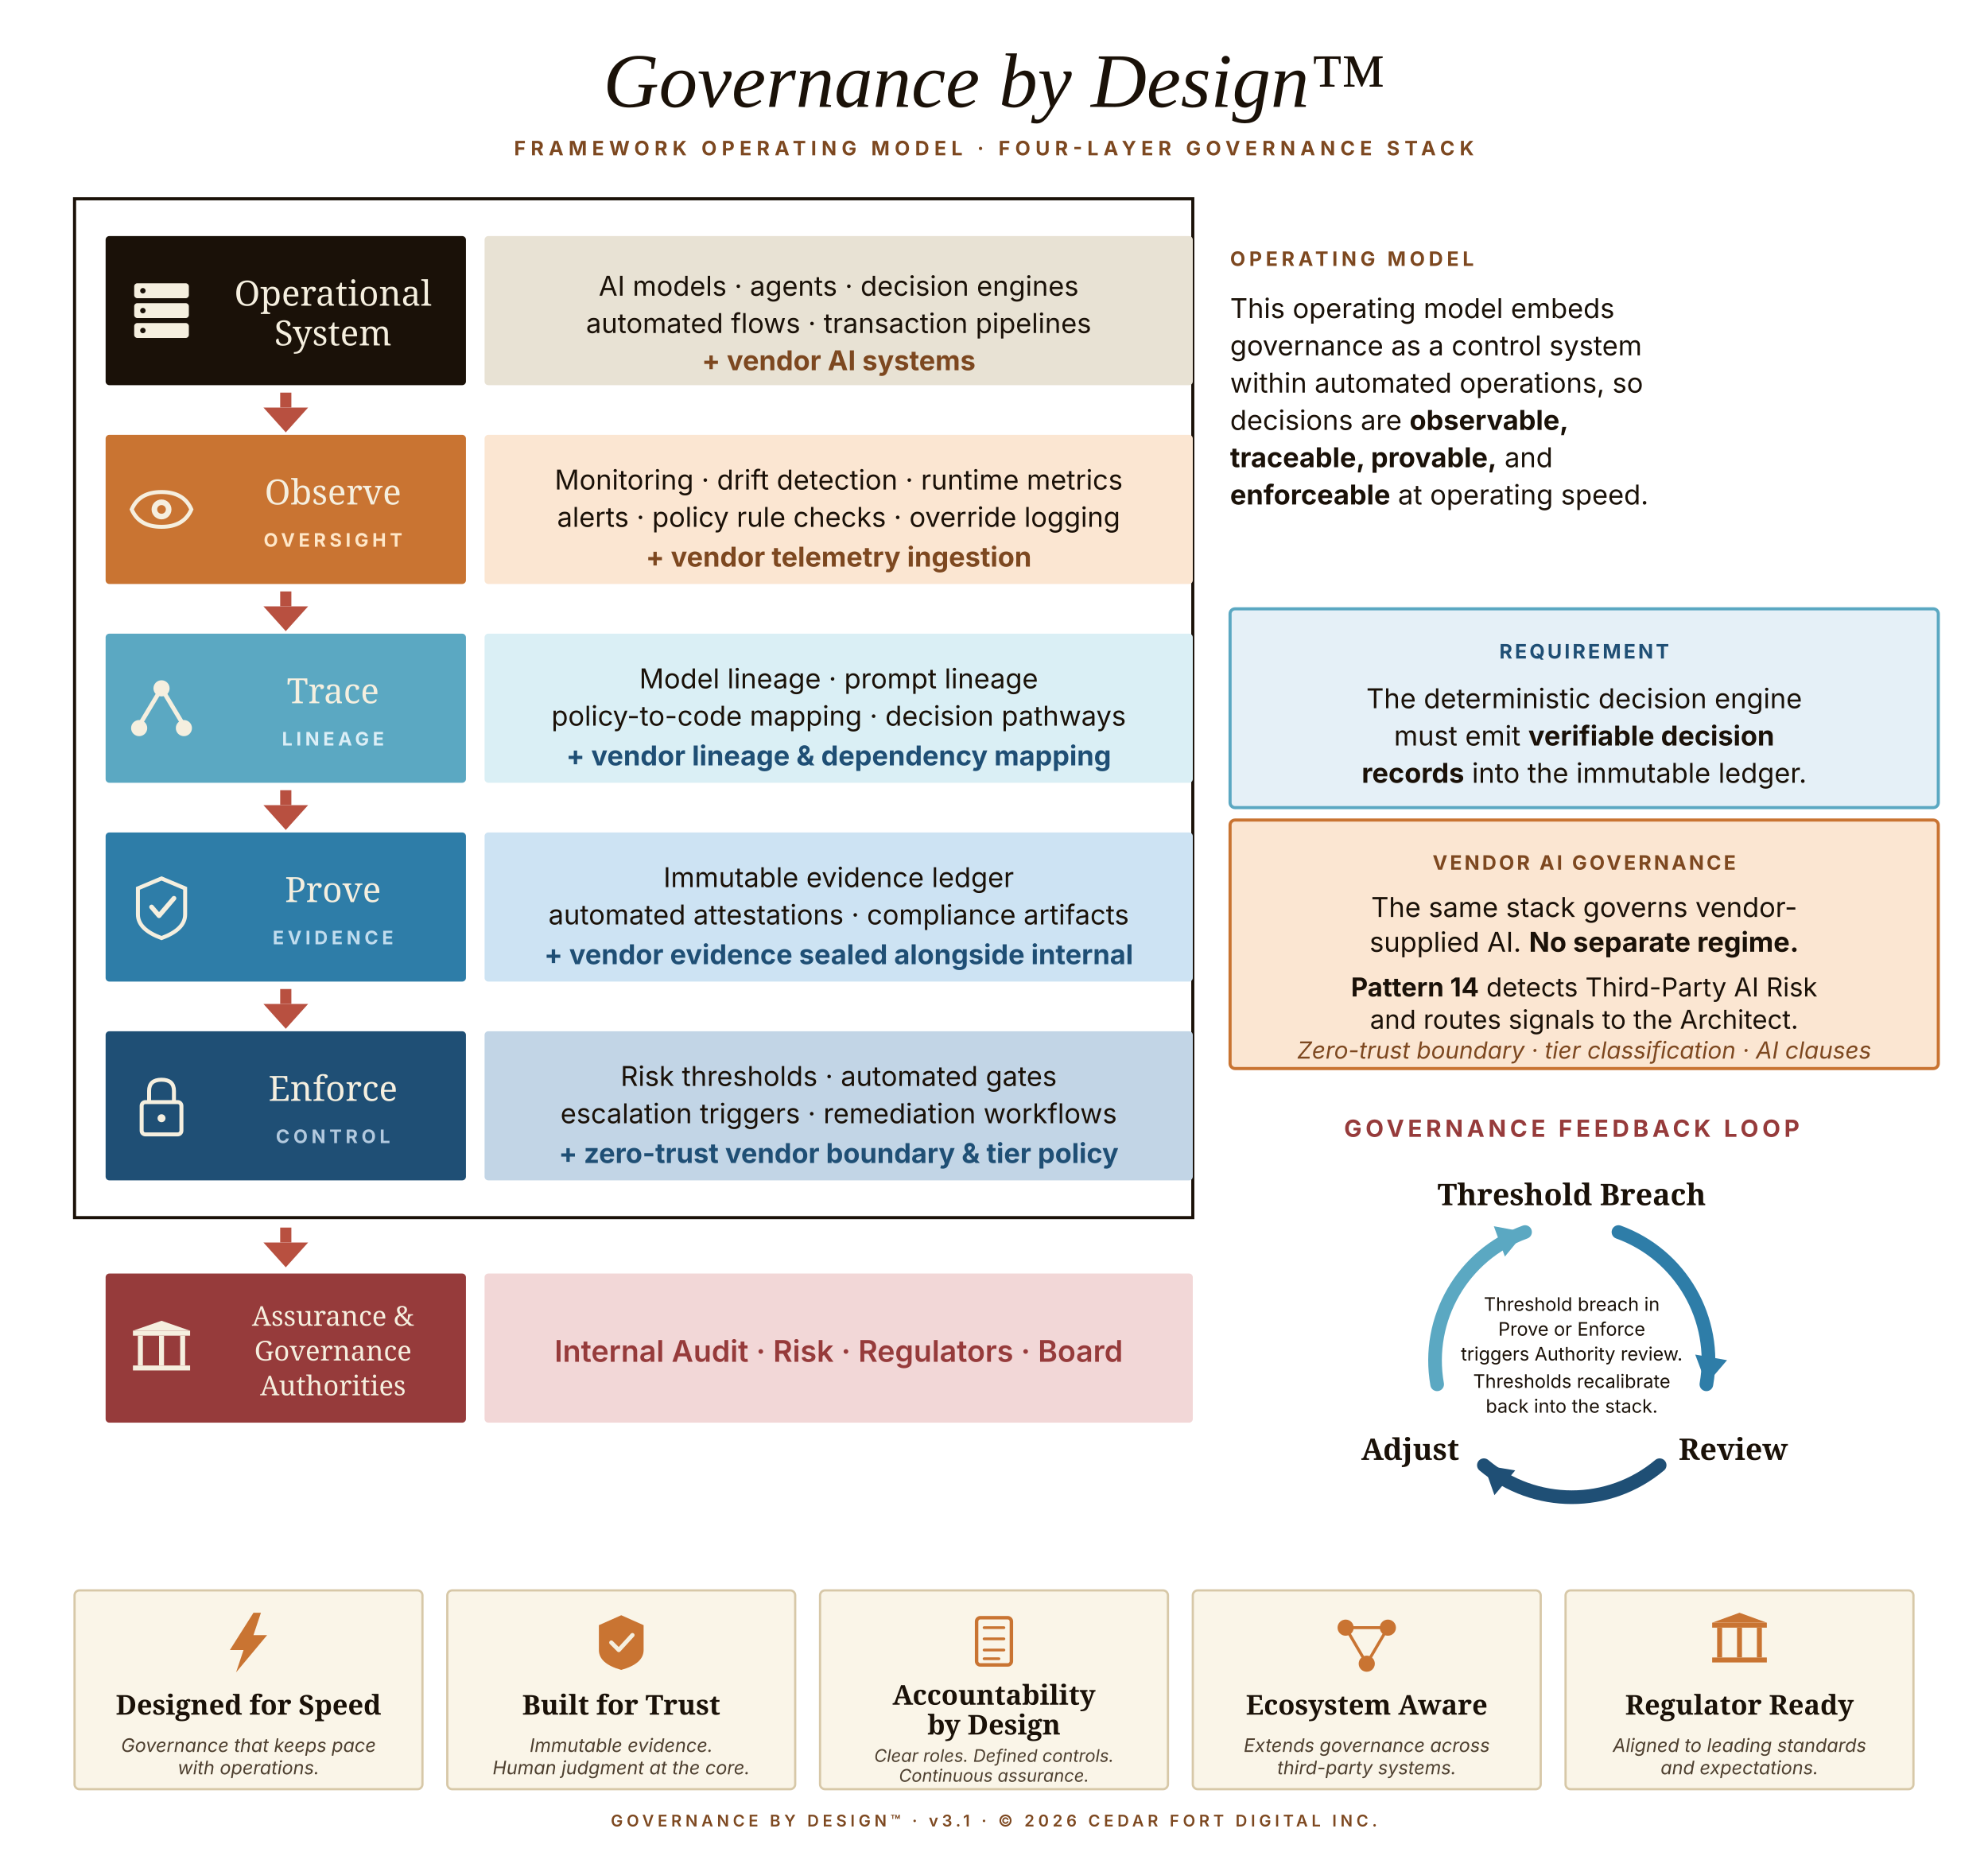
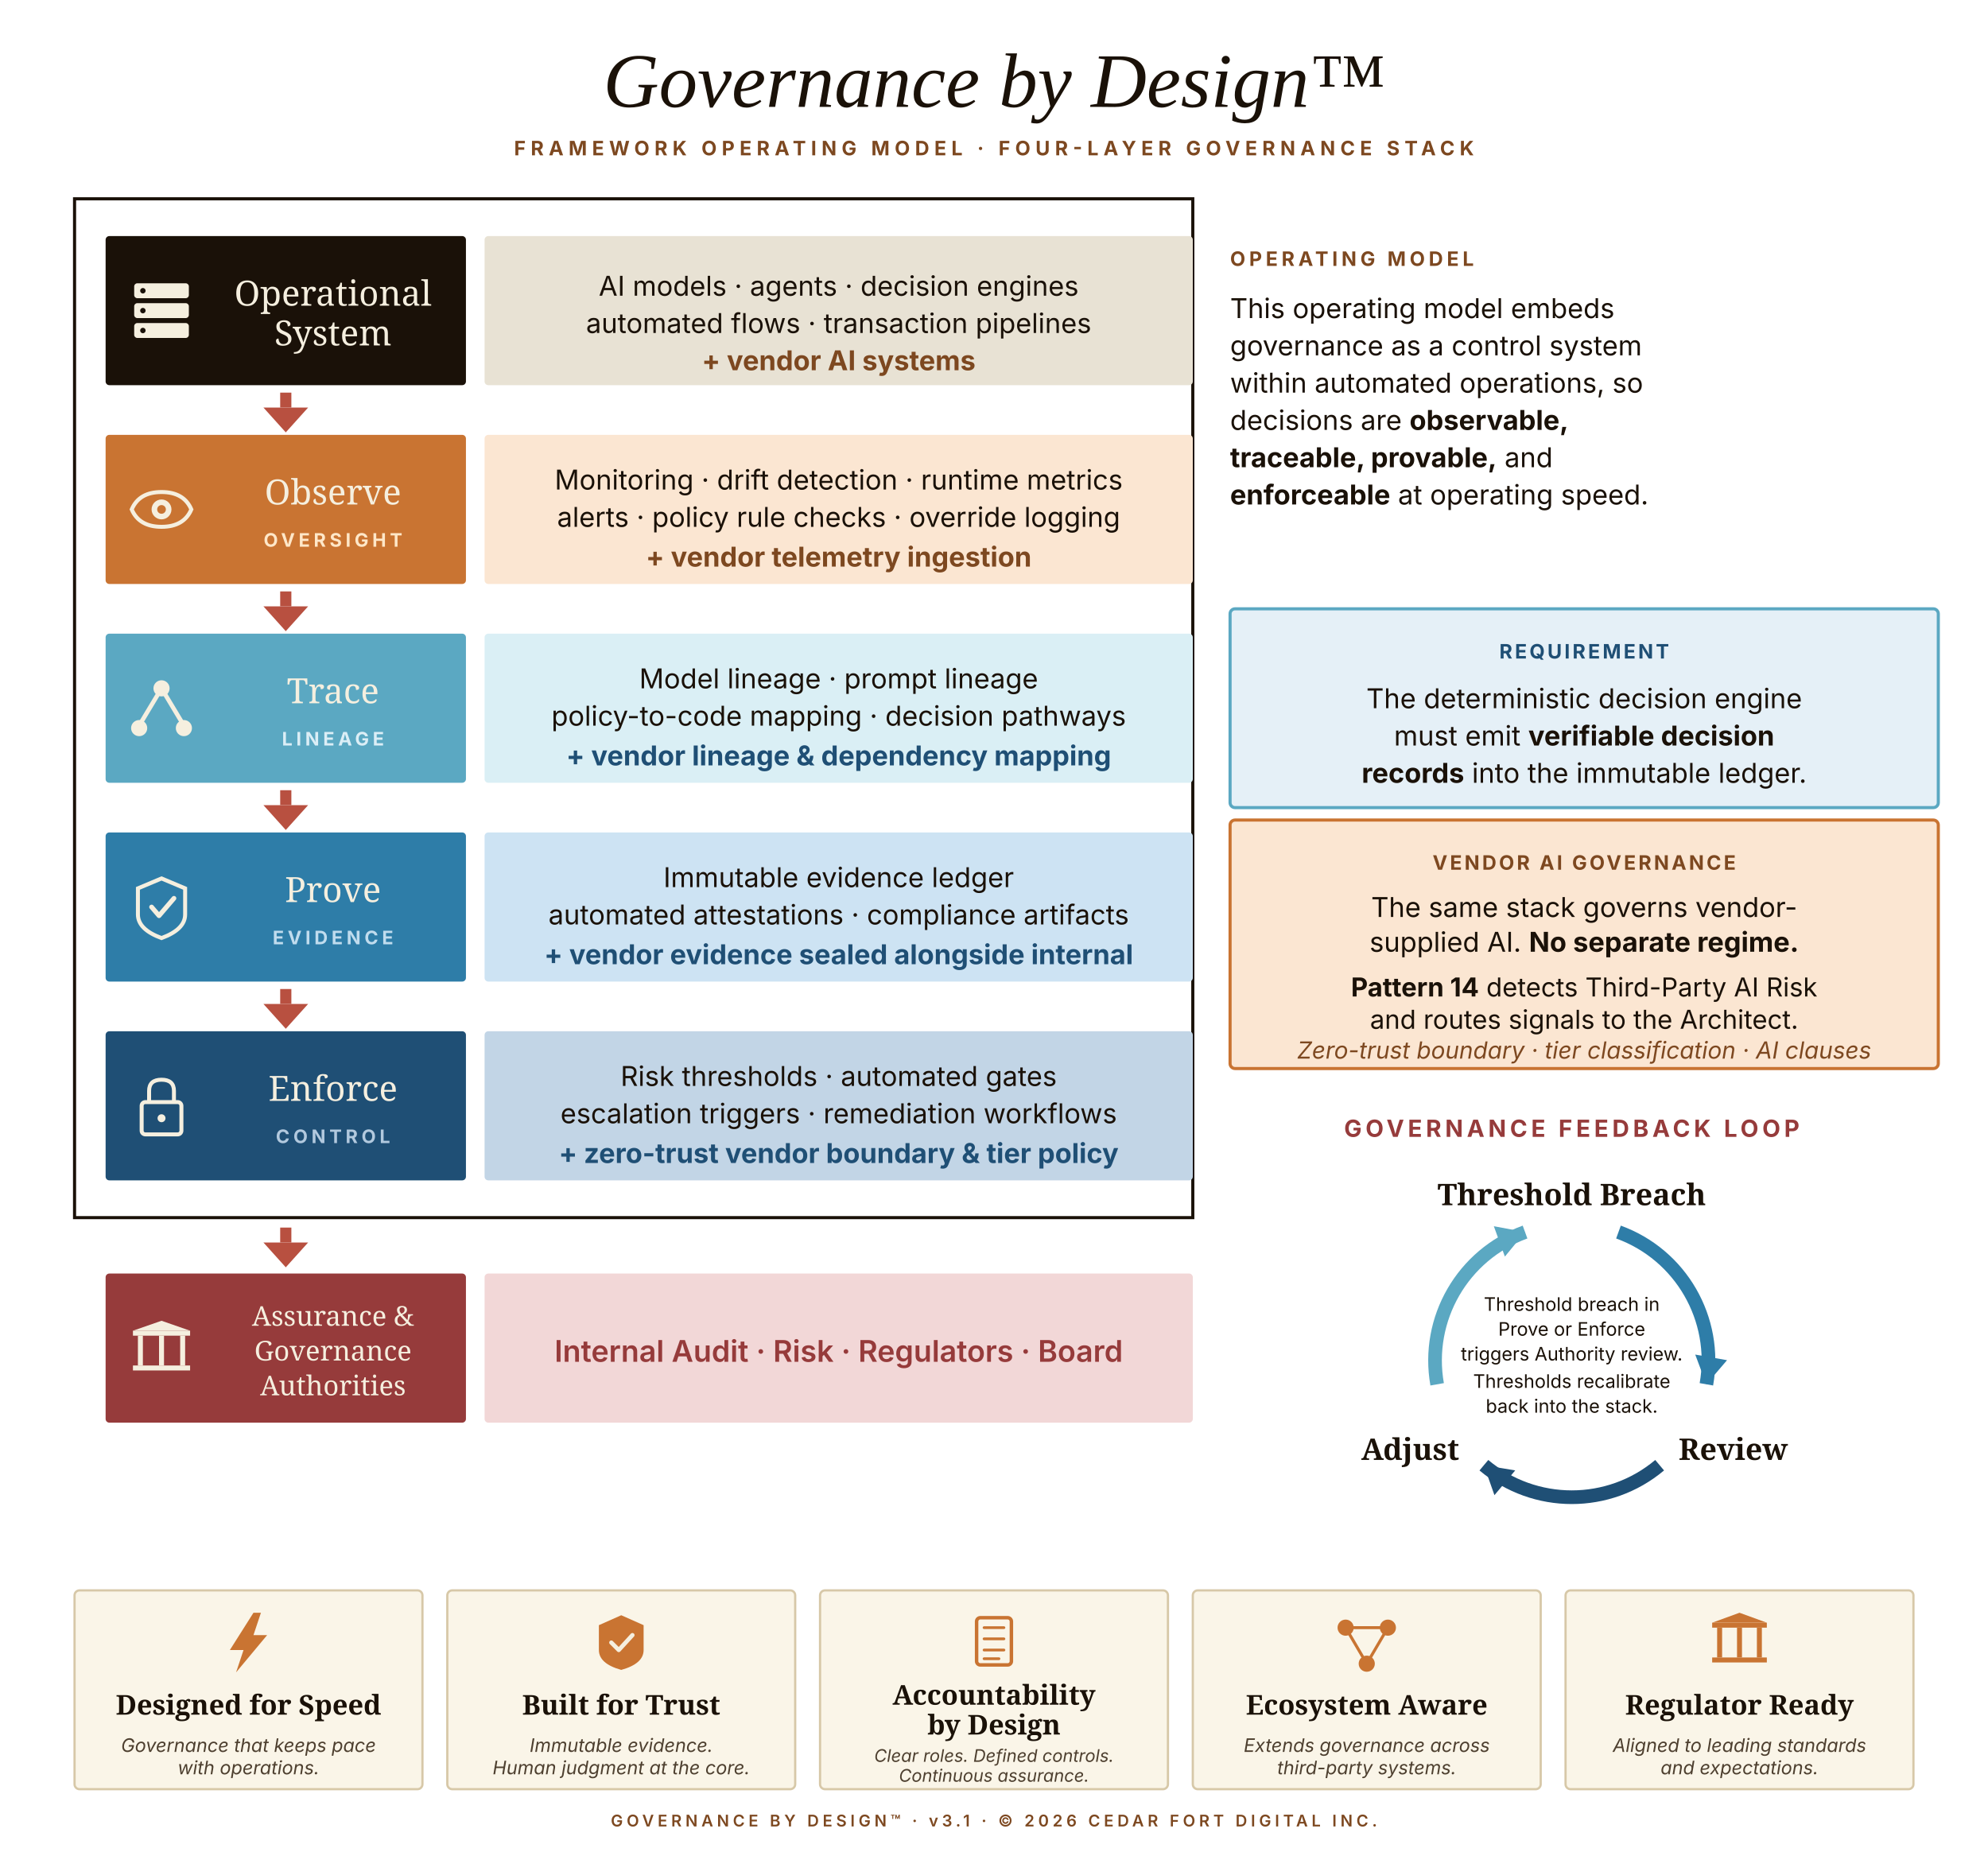
<svg xmlns="http://www.w3.org/2000/svg" viewBox="0 0 1600 1490" font-family="-apple-system, BlinkMacSystemFont, 'Segoe UI', 'Inter', Arial, sans-serif">
  <text x="800" y="86" text-anchor="middle" font-family="'Fraunces', Georgia, 'Times New Roman', serif" font-style="italic" font-size="62" font-weight="500" fill="#1A1108">Governance by Design™</text>
  <text x="800" y="125" text-anchor="middle" font-size="16" font-weight="700" letter-spacing="4" fill="#7D4820">FRAMEWORK OPERATING MODEL · FOUR-LAYER GOVERNANCE STACK</text>
  <rect x="60" y="160" width="900" height="820" fill="none" stroke="#1A1108" stroke-width="2.5" />
  <g transform="translate(85 190)">
    <rect width="290" height="120" rx="3" fill="#1A1108" />
    <g transform="translate(45 60)" fill="#F5EFDF">
      <rect x="-22" y="-22" width="44" height="12" rx="2.5" />
      <rect x="-22" y="-6" width="44" height="12" rx="2.5" />
      <rect x="-22" y="10" width="44" height="12" rx="2.5" />
      <circle cx="-15" cy="-16" r="2.2" fill="#1A1108" />
      <circle cx="-15" cy="0" r="2.2" fill="#1A1108" />
      <circle cx="-15" cy="16" r="2.2" fill="#1A1108" />
    </g>
    <text x="183" y="56" text-anchor="middle" font-family="'Fraunces', Georgia, serif" font-size="28" font-weight="500" fill="#F5EFDF">Operational</text>
    <text x="183" y="88" text-anchor="middle" font-family="'Fraunces', Georgia, serif" font-size="28" font-weight="500" fill="#F5EFDF">System</text>
  </g>
  <g transform="translate(390 190)">
    <rect width="570" height="120" rx="3" fill="#E8E2D4" />
    <text x="285" y="48" text-anchor="middle" font-size="22" fill="#1A1108">AI models · agents · decision engines</text>
    <text x="285" y="78" text-anchor="middle" font-size="22" fill="#1A1108">automated flows · transaction pipelines</text>
    <text x="285" y="108" text-anchor="middle" font-size="22" font-weight="700" fill="#7D4820">+ vendor AI systems</text>
  </g>
  <line x1="230" y1="316" x2="230" y2="328" stroke="#B85040" stroke-width="9" stroke-linecap="butt" />
  <polygon points="212,328 248,328 230,348" fill="#B85040" />
  <g transform="translate(85 350)">
    <rect width="290" height="120" rx="3" fill="#C97432" />
    <g transform="translate(45 60)">
      <path d="M -24 0 Q -18 -14 0 -14 Q 18 -14 24 0 Q 18 14 0 14 Q -18 14 -24 0 Z" fill="none" stroke="#F5EFDF" stroke-width="3.2" />
      <circle cx="0" cy="0" r="8" fill="#F5EFDF" />
      <circle cx="0" cy="0" r="3.5" fill="#C97432" />
    </g>
    <text x="183" y="56" text-anchor="middle" font-family="'Fraunces', Georgia, serif" font-size="28" font-weight="500" fill="#F5EFDF">Observe</text>
    <text x="183" y="90" text-anchor="middle" font-size="15" font-weight="700" letter-spacing="3" fill="#FFE7C8">OVERSIGHT</text>
  </g>
  <g transform="translate(390 350)">
    <rect width="570" height="120" rx="3" fill="#FBE6D2" />
    <text x="285" y="44" text-anchor="middle" font-size="22" fill="#1A1108">Monitoring · drift detection · runtime metrics</text>
    <text x="285" y="74" text-anchor="middle" font-size="22" fill="#1A1108">alerts · policy rule checks · override logging</text>
    <text x="285" y="106" text-anchor="middle" font-size="22" font-weight="700" fill="#7D4820">+ vendor telemetry ingestion</text>
  </g>
  <line x1="230" y1="476" x2="230" y2="488" stroke="#B85040" stroke-width="9" stroke-linecap="butt" />
  <polygon points="212,488 248,488 230,508" fill="#B85040" />
  <g transform="translate(85 510)">
    <rect width="290" height="120" rx="3" fill="#5BA8C2" />
    <g transform="translate(45 60)">
      <line x1="0" y1="-16" x2="-18" y2="14" stroke="#F5EFDF" stroke-width="3.5" stroke-linecap="round" />
      <line x1="0" y1="-16" x2="18" y2="14" stroke="#F5EFDF" stroke-width="3.5" stroke-linecap="round" />
      <circle cx="0" cy="-16" r="6.5" fill="#F5EFDF" />
      <circle cx="-18" cy="16" r="6.5" fill="#F5EFDF" />
      <circle cx="18" cy="16" r="6.5" fill="#F5EFDF" />
    </g>
    <text x="183" y="56" text-anchor="middle" font-family="'Fraunces', Georgia, serif" font-size="28" font-weight="500" fill="#F5EFDF">Trace</text>
    <text x="183" y="90" text-anchor="middle" font-size="15" font-weight="700" letter-spacing="3" fill="#DBEEF6">LINEAGE</text>
  </g>
  <g transform="translate(390 510)">
    <rect width="570" height="120" rx="3" fill="#DAEFF5" />
    <text x="285" y="44" text-anchor="middle" font-size="22" fill="#1A1108">Model lineage · prompt lineage</text>
    <text x="285" y="74" text-anchor="middle" font-size="22" fill="#1A1108">policy-to-code mapping · decision pathways</text>
    <text x="285" y="106" text-anchor="middle" font-size="22" font-weight="700" fill="#1F4F75">+ vendor lineage &amp; dependency mapping</text>
  </g>
  <line x1="230" y1="636" x2="230" y2="648" stroke="#B85040" stroke-width="9" stroke-linecap="butt" />
  <polygon points="212,648 248,648 230,668" fill="#B85040" />
  <g transform="translate(85 670)">
    <rect width="290" height="120" rx="3" fill="#2E7DA8" />
    <g transform="translate(45 60)">
      <path d="M 0 -23 L 19 -15 L 19 6 Q 19 18 0 25 Q -19 18 -19 6 L -19 -15 Z" fill="none" stroke="#F5EFDF" stroke-width="3.2" />
      <path d="M -8 0 L -2 7 L 10 -7" fill="none" stroke="#F5EFDF" stroke-width="3.8" stroke-linecap="round" stroke-linejoin="round" />
    </g>
    <text x="183" y="56" text-anchor="middle" font-family="'Fraunces', Georgia, serif" font-size="28" font-weight="500" fill="#F5EFDF">Prove</text>
    <text x="183" y="90" text-anchor="middle" font-size="15" font-weight="700" letter-spacing="3" fill="#C0DCEE">EVIDENCE</text>
  </g>
  <g transform="translate(390 670)">
    <rect width="570" height="120" rx="3" fill="#CDE3F3" />
    <text x="285" y="44" text-anchor="middle" font-size="22" fill="#1A1108">Immutable evidence ledger</text>
    <text x="285" y="74" text-anchor="middle" font-size="22" fill="#1A1108">automated attestations · compliance artifacts</text>
    <text x="285" y="106" text-anchor="middle" font-size="22" font-weight="700" fill="#1F4F75">+ vendor evidence sealed alongside internal</text>
  </g>
  <line x1="230" y1="796" x2="230" y2="808" stroke="#B85040" stroke-width="9" stroke-linecap="butt" />
  <polygon points="212,808 248,808 230,828" fill="#B85040" />
  <g transform="translate(85 830)">
    <rect width="290" height="120" rx="3" fill="#1F4F75" />
    <g transform="translate(45 60)">
      <rect x="-16" y="-3" width="32" height="26" rx="3" fill="none" stroke="#F5EFDF" stroke-width="3.2" />
      <path d="M -10 -3 L -10 -12 Q -10 -21 0 -21 Q 10 -21 10 -12 L 10 -3" fill="none" stroke="#F5EFDF" stroke-width="3.2" />
      <circle cx="0" cy="10" r="3.2" fill="#F5EFDF" />
    </g>
    <text x="183" y="56" text-anchor="middle" font-family="'Fraunces', Georgia, serif" font-size="28" font-weight="500" fill="#F5EFDF">Enforce</text>
    <text x="183" y="90" text-anchor="middle" font-size="15" font-weight="700" letter-spacing="3" fill="#B2C9DE">CONTROL</text>
  </g>
  <g transform="translate(390 830)">
    <rect width="570" height="120" rx="3" fill="#C2D5E6" />
    <text x="285" y="44" text-anchor="middle" font-size="22" fill="#1A1108">Risk thresholds · automated gates</text>
    <text x="285" y="74" text-anchor="middle" font-size="22" fill="#1A1108">escalation triggers · remediation workflows</text>
    <text x="285" y="106" text-anchor="middle" font-size="22" font-weight="700" fill="#1F4F75">+ zero-trust vendor boundary &amp; tier policy</text>
  </g>
  <line x1="230" y1="988" x2="230" y2="1000" stroke="#B85040" stroke-width="9" stroke-linecap="butt" />
  <polygon points="212,1000 248,1000 230,1020" fill="#B85040" />
  <g transform="translate(85 1025)">
    <rect width="290" height="120" rx="3" fill="#963B3B" />
    <g transform="translate(45 60)" fill="#F5EFDF">
      <path d="M -23 -14 L 0 -22 L 23 -14 Z" />
      <rect x="-23" y="-14" width="46" height="4" />
      <rect x="-19" y="-10" width="4" height="24" />
      <rect x="-2" y="-10" width="4" height="24" />
      <rect x="15" y="-10" width="4" height="24" />
      <rect x="-23" y="14" width="46" height="4" />
    </g>
    <text x="183" y="42" text-anchor="middle" font-family="'Fraunces', Georgia, serif" font-size="22" font-weight="500" fill="#F5EFDF">Assurance &amp;</text>
    <text x="183" y="70" text-anchor="middle" font-family="'Fraunces', Georgia, serif" font-size="22" font-weight="500" fill="#F5EFDF">Governance</text>
    <text x="183" y="98" text-anchor="middle" font-family="'Fraunces', Georgia, serif" font-size="22" font-weight="500" fill="#F5EFDF">Authorities</text>
  </g>
  <g transform="translate(390 1025)">
    <rect width="570" height="120" rx="3" fill="#F2D7D7" />
    <text x="285" y="71" text-anchor="middle" font-size="24" font-weight="600" fill="#963B3B">Internal Audit · Risk · Regulators · Board</text>
  </g>
  <g transform="translate(990 190)">
    <text x="0" y="24" font-size="16" font-weight="700" letter-spacing="3" fill="#7D4820">OPERATING MODEL</text>
    <text x="0" y="66" font-size="22" fill="#1A1108">This operating model embeds</text>
    <text x="0" y="96" font-size="22" fill="#1A1108">governance as a control system</text>
    <text x="0" y="126" font-size="22" fill="#1A1108">within automated operations, so</text>
    <text x="0" y="156" font-size="22" fill="#1A1108">decisions are <tspan font-weight="700">observable,</tspan>
    </text>
    <text x="0" y="186" font-size="22" fill="#1A1108">
      <tspan font-weight="700">traceable, provable,</tspan> and</text>
    <text x="0" y="216" font-size="22" fill="#1A1108">
      <tspan font-weight="700">enforceable</tspan> at operating speed.</text>
  </g>
  <g transform="translate(990 490)">
    <rect width="570" height="160" rx="4" fill="#E5F0F7" stroke="#5BA8C2" stroke-width="2.5" />
    <text x="285" y="40" text-anchor="middle" font-size="16" font-weight="700" letter-spacing="2" fill="#1F4F75">REQUIREMENT</text>
    <text x="285" y="80" text-anchor="middle" font-size="22" fill="#1A1108">The deterministic decision engine</text>
    <text x="285" y="110" text-anchor="middle" font-size="22" fill="#1A1108">must emit <tspan font-weight="700">verifiable decision</tspan>
    </text>
    <text x="285" y="140" text-anchor="middle" font-size="22" fill="#1A1108">
      <tspan font-weight="700">records</tspan> into the immutable ledger.</text>
  </g>
  <g transform="translate(990 660)">
    <rect width="570" height="200" rx="4" fill="#FBE6D2" stroke="#C97432" stroke-width="2.5" />
    <text x="285" y="40" text-anchor="middle" font-size="16" font-weight="700" letter-spacing="2" fill="#7D4820">VENDOR AI GOVERNANCE</text>
    <text x="285" y="78" text-anchor="middle" font-size="22" fill="#1A1108">The same stack governs vendor-</text>
    <text x="285" y="106" text-anchor="middle" font-size="22" fill="#1A1108">supplied AI. <tspan font-weight="700">No separate regime.</tspan>
    </text>
    <text x="285" y="142" text-anchor="middle" font-size="21" fill="#1A1108">
      <tspan font-weight="700">Pattern 14</tspan> detects Third-Party AI Risk</text>
    <text x="285" y="168" text-anchor="middle" font-size="21" fill="#1A1108">and routes signals to the Architect.</text>
    <text x="285" y="192" text-anchor="middle" font-size="19" fill="#7D4820" font-style="italic">Zero-trust boundary · tier classification · AI clauses</text>
  </g>
  <text x="1265" y="915" text-anchor="middle" font-size="19" font-weight="700" letter-spacing="3" fill="#963B3B">GOVERNANCE FEEDBACK LOOP</text>
  <g transform="translate(1265 1095)">
    <text x="0" y="-125" text-anchor="middle" font-family="'Fraunces', Georgia, serif" font-size="24" font-weight="600" fill="#1A1108">Threshold Breach</text>
    <text x="130" y="80" text-anchor="middle" font-family="'Fraunces', Georgia, serif" font-size="24" font-weight="600" fill="#1A1108">Review</text>
    <text x="-130" y="80" text-anchor="middle" font-family="'Fraunces', Georgia, serif" font-size="24" font-weight="600" fill="#1A1108">Adjust</text>
-     <path d="M 37.6 -103.4 A 110 110 0 0 1 108.35 19.14" fill="none" stroke="#2E7DA8" stroke-width="11" stroke-linecap="round" />
+     <path d="M 37.6 -103.4 A 110 110 0 0 1 108.35 19.14" fill="none" stroke="#2E7DA8" stroke-width="11" stroke-linecap="butt" />
    <g transform="translate(108.35 19.14) rotate(10)">
      <polygon points="0,0 -13,-22 13,-22" fill="#2E7DA8" />
    </g>
-     <path d="M 70.73 84.26 A 110 110 0 0 1 -70.73 84.26" fill="none" stroke="#1F4F75" stroke-width="11" stroke-linecap="round" />
+     <path d="M 70.73 84.26 A 110 110 0 0 1 -70.73 84.26" fill="none" stroke="#1F4F75" stroke-width="11" stroke-linecap="butt" />
    <g transform="translate(-70.73 84.26) rotate(130)">
      <polygon points="0,0 -13,-22 13,-22" fill="#1F4F75" />
    </g>
-     <path d="M -108.35 19.14 A 110 110 0 0 1 -37.6 -103.4" fill="none" stroke="#5BA8C2" stroke-width="11" stroke-linecap="round" />
+     <path d="M -108.35 19.14 A 110 110 0 0 1 -37.6 -103.4" fill="none" stroke="#5BA8C2" stroke-width="11" stroke-linecap="butt" />
    <g transform="translate(-37.6 -103.4) rotate(250)">
      <polygon points="0,0 -13,-22 13,-22" fill="#5BA8C2" />
    </g>
    <text x="0" y="-40" text-anchor="middle" font-size="15" fill="#1A1108">Threshold breach in</text>
    <text x="0" y="-20" text-anchor="middle" font-size="15" fill="#1A1108">Prove or Enforce</text>
    <text x="0" y="0" text-anchor="middle" font-size="15" fill="#1A1108">triggers Authority review.</text>
    <text x="0" y="22" text-anchor="middle" font-size="15" fill="#1A1108">Thresholds recalibrate</text>
    <text x="0" y="42" text-anchor="middle" font-size="15" fill="#1A1108">back into the stack.</text>
  </g>
  <g transform="translate(60 1280)">
    <rect width="280" height="160" rx="4" fill="#FAF5E8" stroke="#D7C8A8" stroke-width="1.8" />
    <g transform="translate(140 42)" fill="#C97432">
      <path d="M 4 -24 L -15 6 L -4 6 L -10 24 L 15 -6 L 4 -6 L 10 -24 Z" />
    </g>
    <text x="140" y="100" text-anchor="middle" font-family="'Fraunces', Georgia, serif" font-size="22" font-weight="600" fill="#1A1108">Designed for Speed</text>
    <text x="140" y="130" text-anchor="middle" font-size="15" font-style="italic" fill="#4D3F2F">Governance that keeps pace</text>
    <text x="140" y="148" text-anchor="middle" font-size="15" font-style="italic" fill="#4D3F2F">with operations.</text>
  </g>
  <g transform="translate(360 1280)">
    <rect width="280" height="160" rx="4" fill="#FAF5E8" stroke="#D7C8A8" stroke-width="1.8" />
    <g transform="translate(140 42)">
      <path d="M 0 -22 L 18 -14 L 18 6 Q 18 17 0 22 Q -18 17 -18 6 L -18 -14 Z" fill="#C97432" />
      <path d="M -8 0 L -2 6 L 9 -6" fill="none" stroke="#F5EFDF" stroke-width="3.4" stroke-linecap="round" stroke-linejoin="round" />
    </g>
    <text x="140" y="100" text-anchor="middle" font-family="'Fraunces', Georgia, serif" font-size="22" font-weight="600" fill="#1A1108">Built for Trust</text>
    <text x="140" y="130" text-anchor="middle" font-size="15" font-style="italic" fill="#4D3F2F">Immutable evidence.</text>
    <text x="140" y="148" text-anchor="middle" font-size="15" font-style="italic" fill="#4D3F2F">Human judgment at the core.</text>
  </g>
  <g transform="translate(660 1280)">
    <rect width="280" height="160" rx="4" fill="#FAF5E8" stroke="#D7C8A8" stroke-width="1.8" />
    <g transform="translate(140 42)">
      <rect x="-14" y="-20" width="28" height="38" rx="3" fill="none" stroke="#C97432" stroke-width="2.8" />
      <line x1="-8" y1="-12" x2="8" y2="-12" stroke="#C97432" stroke-width="2.2" stroke-linecap="round" />
      <line x1="-8" y1="-3" x2="8" y2="-3" stroke="#C97432" stroke-width="2.2" stroke-linecap="round" />
      <line x1="-8" y1="6" x2="8" y2="6" stroke="#C97432" stroke-width="2.2" stroke-linecap="round" />
      <line x1="-8" y1="13" x2="4" y2="13" stroke="#C97432" stroke-width="2.2" stroke-linecap="round" />
    </g>
    <text x="140" y="92" text-anchor="middle" font-family="'Fraunces', Georgia, serif" font-size="22" font-weight="600" fill="#1A1108">Accountability</text>
    <text x="140" y="116" text-anchor="middle" font-family="'Fraunces', Georgia, serif" font-size="22" font-weight="600" fill="#1A1108">by Design</text>
    <text x="140" y="138" text-anchor="middle" font-size="14" font-style="italic" fill="#4D3F2F">Clear roles. Defined controls.</text>
    <text x="140" y="154" text-anchor="middle" font-size="14" font-style="italic" fill="#4D3F2F">Continuous assurance.</text>
  </g>
  <g transform="translate(960 1280)">
    <rect width="280" height="160" rx="4" fill="#FAF5E8" stroke="#D7C8A8" stroke-width="1.8" />
    <g transform="translate(140 42)">
      <line x1="-17" y1="-12" x2="17" y2="-12" stroke="#C97432" stroke-width="2.4" />
      <line x1="-17" y1="-12" x2="0" y2="17" stroke="#C97432" stroke-width="2.4" />
      <line x1="17" y1="-12" x2="0" y2="17" stroke="#C97432" stroke-width="2.4" />
      <circle cx="-17" cy="-12" r="6.5" fill="#C97432" />
      <circle cx="17" cy="-12" r="6.5" fill="#C97432" />
      <circle cx="0" cy="17" r="6.5" fill="#C97432" />
    </g>
    <text x="140" y="100" text-anchor="middle" font-family="'Fraunces', Georgia, serif" font-size="22" font-weight="600" fill="#1A1108">Ecosystem Aware</text>
    <text x="140" y="130" text-anchor="middle" font-size="15" font-style="italic" fill="#4D3F2F">Extends governance across</text>
    <text x="140" y="148" text-anchor="middle" font-size="15" font-style="italic" fill="#4D3F2F">third-party systems.</text>
  </g>
  <g transform="translate(1260 1280)">
    <rect width="280" height="160" rx="4" fill="#FAF5E8" stroke="#D7C8A8" stroke-width="1.8" />
    <g transform="translate(140 42)" fill="#C97432">
      <path d="M -22 -16 L 0 -24 L 22 -16 Z" />
      <rect x="-22" y="-16" width="44" height="4" />
      <rect x="-18" y="-12" width="4" height="24" />
      <rect x="-2" y="-12" width="4" height="24" />
      <rect x="14" y="-12" width="4" height="24" />
      <rect x="-22" y="12" width="44" height="4" />
    </g>
    <text x="140" y="100" text-anchor="middle" font-family="'Fraunces', Georgia, serif" font-size="22" font-weight="600" fill="#1A1108">Regulator Ready</text>
    <text x="140" y="130" text-anchor="middle" font-size="15" font-style="italic" fill="#4D3F2F">Aligned to leading standards</text>
    <text x="140" y="148" text-anchor="middle" font-size="15" font-style="italic" fill="#4D3F2F">and expectations.</text>
  </g>
  <text x="800" y="1470" text-anchor="middle" font-size="13" font-weight="600" letter-spacing="3" fill="#7D4820">GOVERNANCE BY DESIGN™ · v3.1 · © 2026 CEDAR FORT DIGITAL INC.</text>
</svg>
